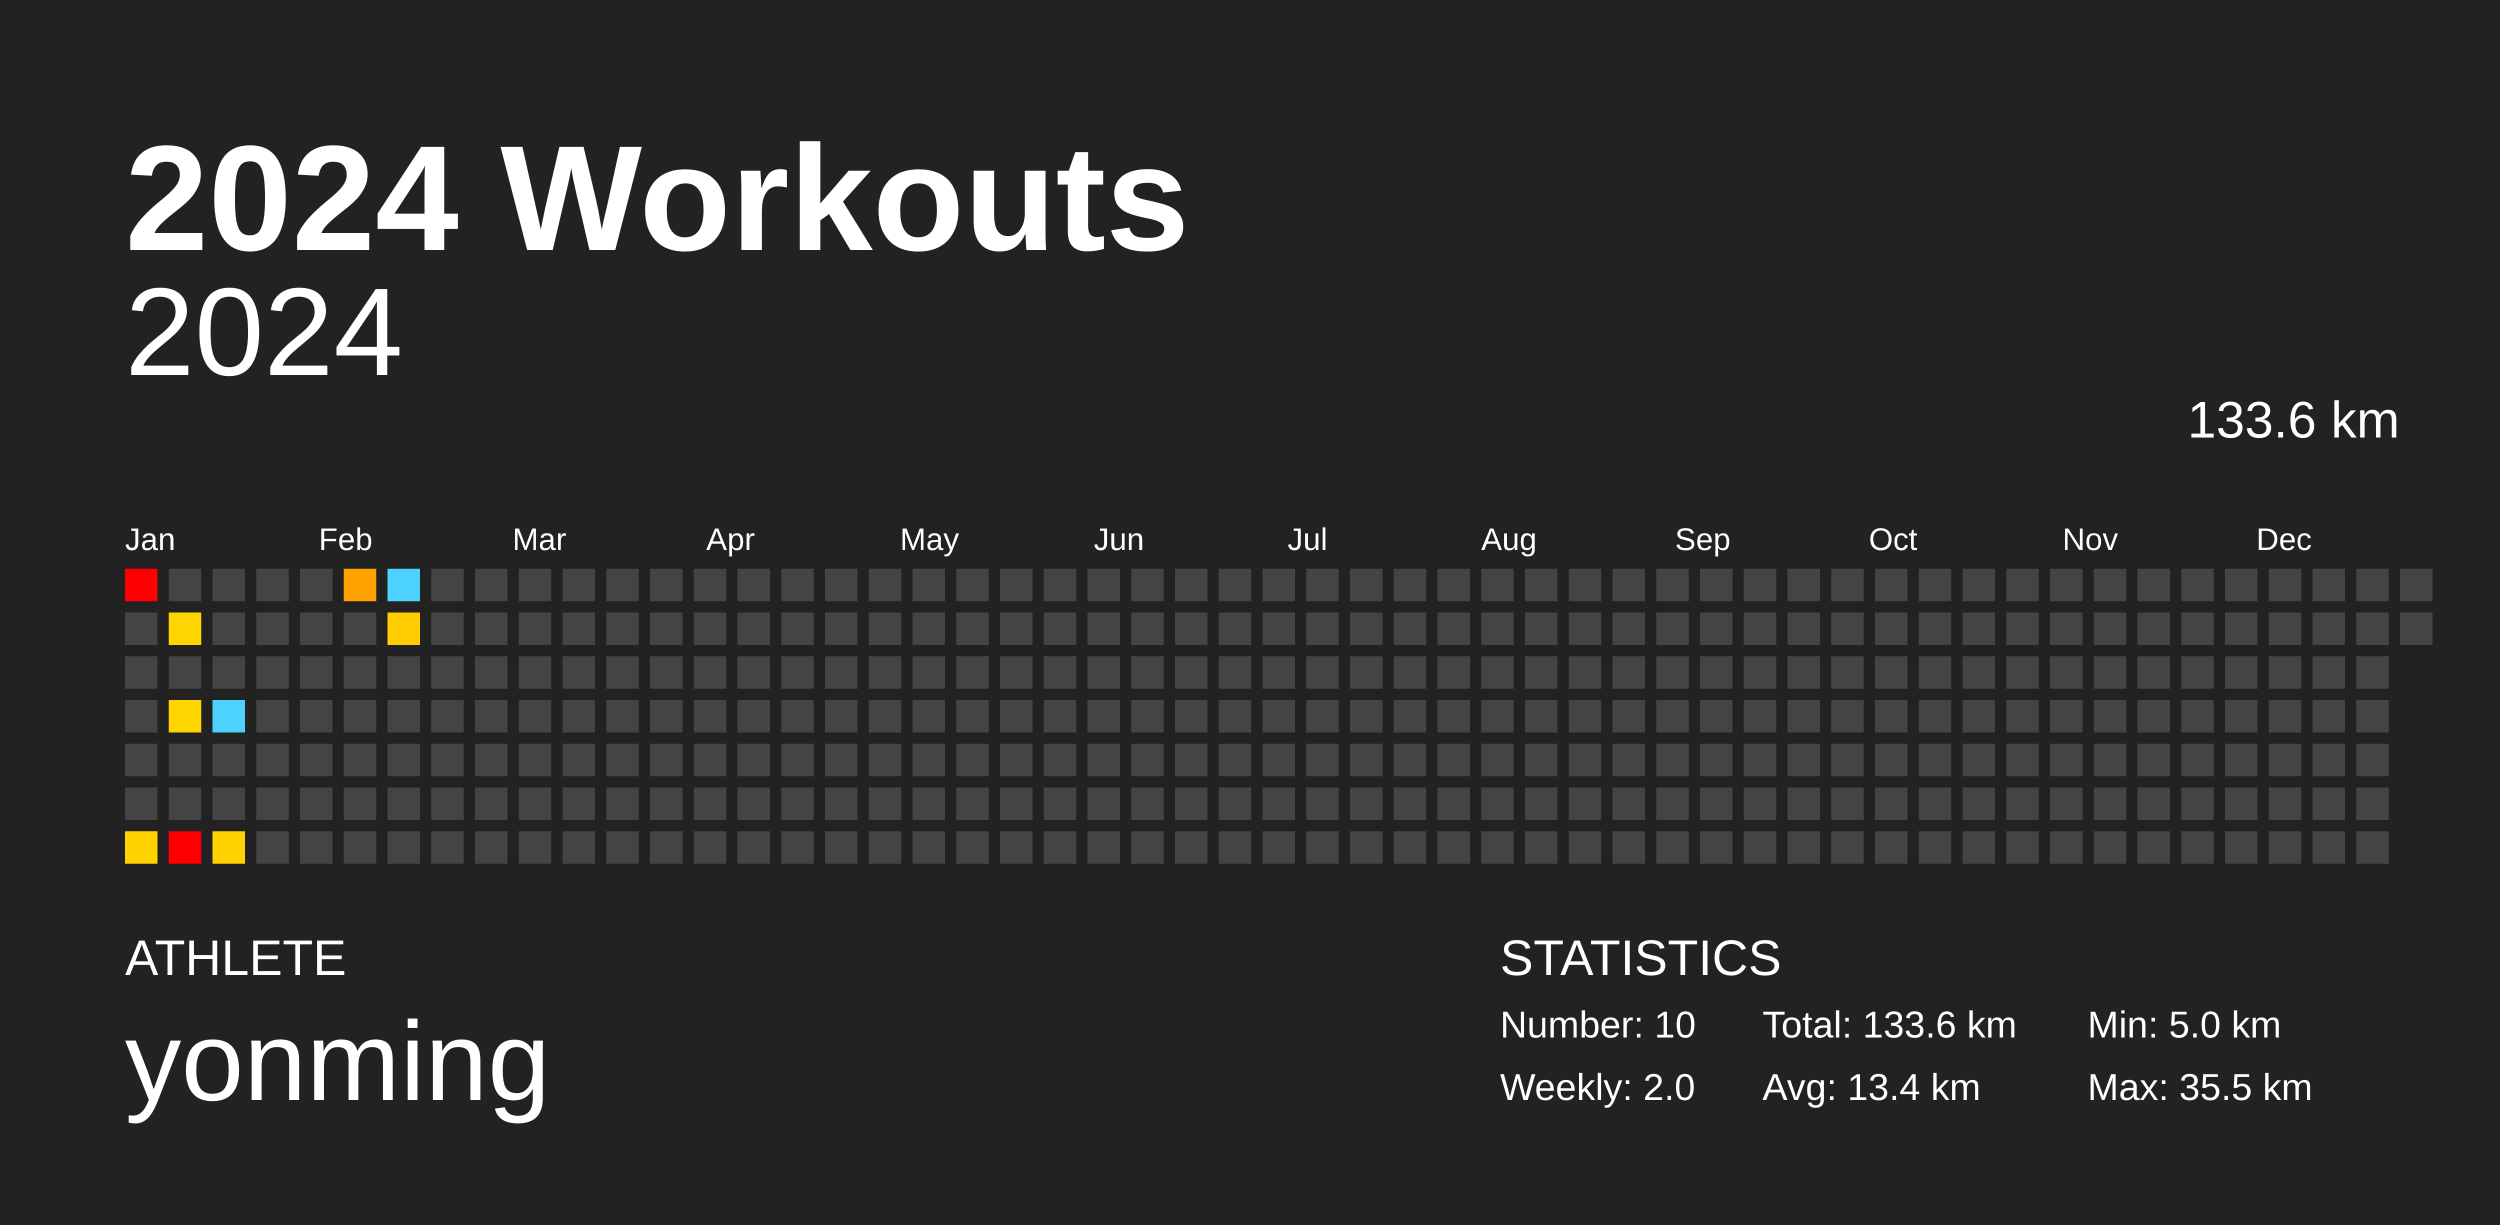
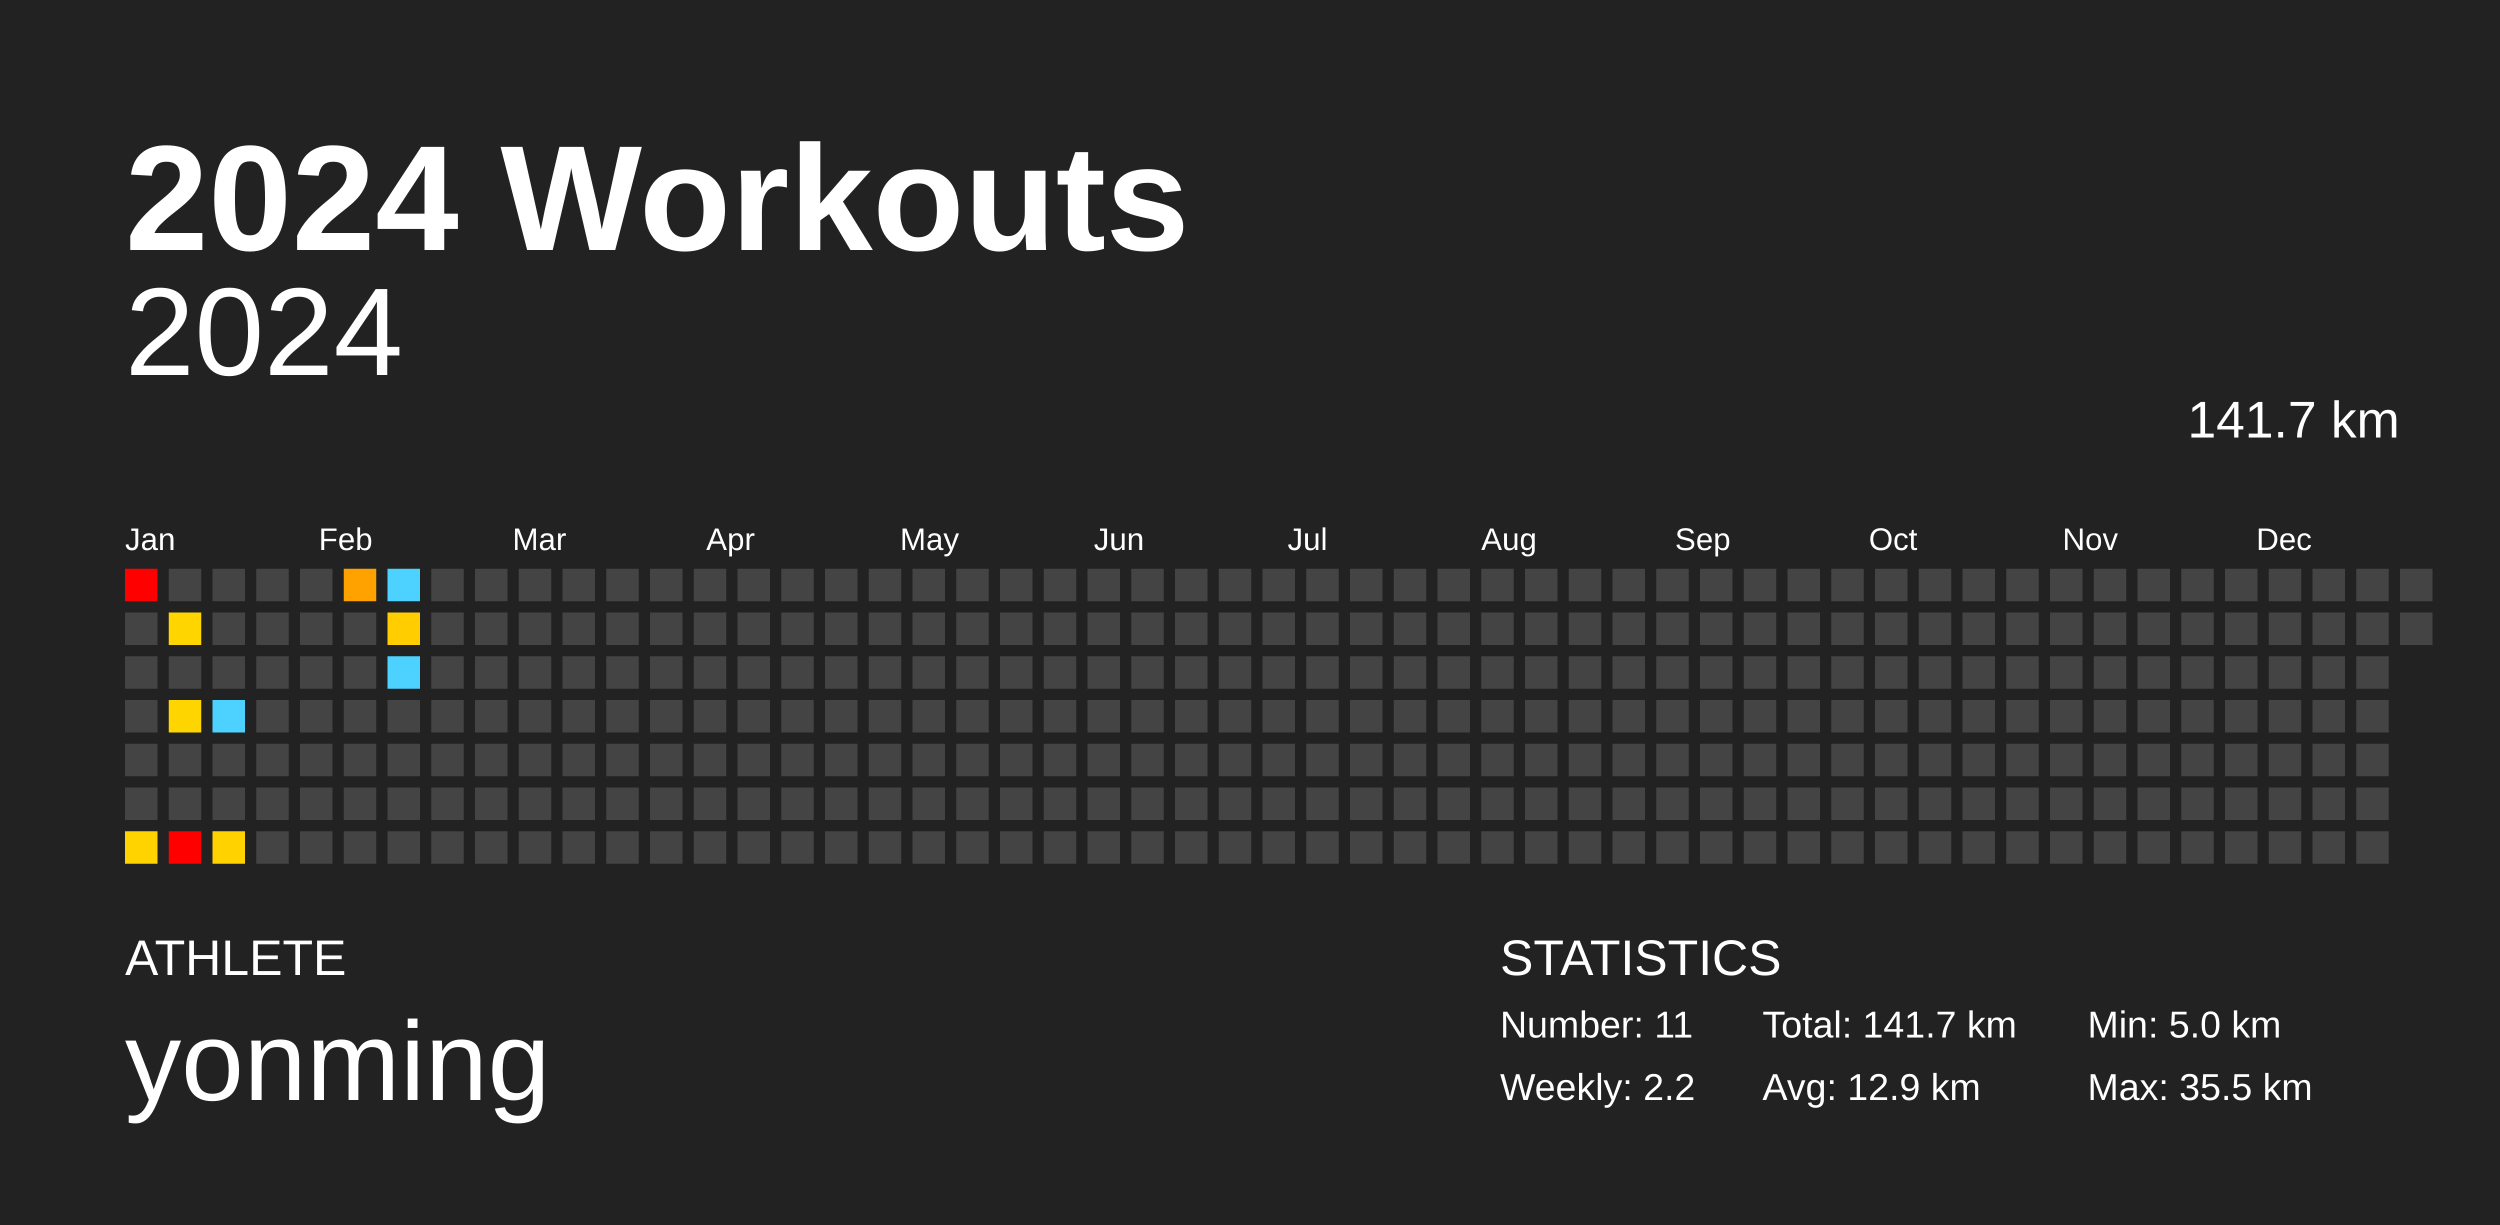
<svg xmlns="http://www.w3.org/2000/svg" baseProfile="full" height="98mm" version="1.1" viewBox="0,0,200,98" width="200mm">
  <defs />
  <rect fill="#222222" height="98" width="200" x="0" y="0" />
  <text fill="#FFFFFF" style="font-size:12px; font-family:Arial; font-weight:bold;" x="10" y="20">2024 Workouts</text>
  <text fill="#FFFFFF" style="font-size:4px; font-family:Arial" x="10" y="78">ATHLETE</text>
  <text fill="#FFFFFF" style="font-size:9px; font-family:Arial" x="10" y="88">yonming</text>
  <text fill="#FFFFFF" style="font-size:4px; font-family:Arial" x="120" y="78">STATISTICS</text>
-   <text fill="#FFFFFF" style="font-size:3px; font-family:Arial" x="120" y="83">Number: 10</text>
-   <text fill="#FFFFFF" style="font-size:3px; font-family:Arial" x="120" y="88">Weekly: 2.0</text>
-   <text fill="#FFFFFF" style="font-size:3px; font-family:Arial" x="141" y="83">Total: 133.6 km</text>
-   <text fill="#FFFFFF" style="font-size:3px; font-family:Arial" x="141" y="88">Avg: 13.4 km</text>
+   <text fill="#FFFFFF" style="font-size:3px; font-family:Arial" x="120" y="83">Number: 11</text>
+   <text fill="#FFFFFF" style="font-size:3px; font-family:Arial" x="120" y="88">Weekly: 2.2</text>
+   <text fill="#FFFFFF" style="font-size:3px; font-family:Arial" x="141" y="83">Total: 141.7 km</text>
+   <text fill="#FFFFFF" style="font-size:3px; font-family:Arial" x="141" y="88">Avg: 12.9 km</text>
  <text fill="#FFFFFF" style="font-size:3px; font-family:Arial" x="167" y="83">Min: 5.0 km</text>
  <text fill="#FFFFFF" style="font-size:3px; font-family:Arial" x="167" y="88">Max: 35.5 km</text>
  <text alignment-baseline="hanging" fill="#FFFFFF" style="font-size:10.0px; font-family:Arial;" x="10" y="30">2024</text>
-   <text alignment-baseline="hanging" fill="#FFFFFF" style="font-size:4.125px; font-family:Arial;" x="175" y="35">133.6 km</text>
+   <text alignment-baseline="hanging" fill="#FFFFFF" style="font-size:4.125px; font-family:Arial;" x="175" y="35">141.7 km</text>
  <text fill="#FFFFFF" style="font-size:2.5px; font-family:Arial" x="10.0" y="44">Jan</text>
  <text fill="#FFFFFF" style="font-size:2.5px; font-family:Arial" x="25.5" y="44">Feb</text>
  <text fill="#FFFFFF" style="font-size:2.5px; font-family:Arial" x="41.0" y="44">Mar</text>
  <text fill="#FFFFFF" style="font-size:2.5px; font-family:Arial" x="56.5" y="44">Apr</text>
  <text fill="#FFFFFF" style="font-size:2.5px; font-family:Arial" x="72.0" y="44">May</text>
  <text fill="#FFFFFF" style="font-size:2.5px; font-family:Arial" x="87.5" y="44">Jun</text>
  <text fill="#FFFFFF" style="font-size:2.5px; font-family:Arial" x="103.0" y="44">Jul</text>
  <text fill="#FFFFFF" style="font-size:2.5px; font-family:Arial" x="118.5" y="44">Aug</text>
  <text fill="#FFFFFF" style="font-size:2.5px; font-family:Arial" x="134.0" y="44">Sep</text>
  <text fill="#FFFFFF" style="font-size:2.5px; font-family:Arial" x="149.5" y="44">Oct</text>
  <text fill="#FFFFFF" style="font-size:2.5px; font-family:Arial" x="165.0" y="44">Nov</text>
  <text fill="#FFFFFF" style="font-size:2.5px; font-family:Arial" x="180.5" y="44">Dec</text>
  <rect fill="red" height="2.6" width="2.6" x="10.0" y="45.5" />
  <rect fill="#444444" height="2.6" width="2.6" x="10.0" y="49.0" />
  <rect fill="#444444" height="2.6" width="2.6" x="10.0" y="52.5" />
  <rect fill="#444444" height="2.6" width="2.6" x="10.0" y="56.0" />
  <rect fill="#444444" height="2.6" width="2.6" x="10.0" y="59.5" />
  <rect fill="#444444" height="2.6" width="2.6" x="10.0" y="63.0" />
  <rect fill="#ffd300" height="2.6" width="2.6" x="10.0" y="66.5" />
  <rect fill="#444444" height="2.6" width="2.6" x="13.5" y="45.5" />
  <rect fill="#ffd500" height="2.6" width="2.6" x="13.5" y="49.0" />
  <rect fill="#444444" height="2.6" width="2.6" x="13.5" y="52.5" />
  <rect fill="#ffd500" height="2.6" width="2.6" x="13.5" y="56.0" />
  <rect fill="#444444" height="2.6" width="2.6" x="13.5" y="59.5" />
  <rect fill="#444444" height="2.6" width="2.6" x="13.5" y="63.0" />
  <rect fill="red" height="2.6" width="2.6" x="13.5" y="66.5" />
  <rect fill="#444444" height="2.6" width="2.6" x="17.0" y="45.5" />
  <rect fill="#444444" height="2.6" width="2.6" x="17.0" y="49.0" />
  <rect fill="#444444" height="2.6" width="2.6" x="17.0" y="52.5" />
  <rect fill="#4dd2ff" height="2.6" width="2.6" x="17.0" y="56.0" />
  <rect fill="#444444" height="2.6" width="2.6" x="17.0" y="59.5" />
  <rect fill="#444444" height="2.6" width="2.6" x="17.0" y="63.0" />
  <rect fill="#ffd200" height="2.6" width="2.6" x="17.0" y="66.5" />
  <rect fill="#444444" height="2.6" width="2.6" x="20.5" y="45.5" />
  <rect fill="#444444" height="2.6" width="2.6" x="20.5" y="49.0" />
  <rect fill="#444444" height="2.6" width="2.6" x="20.5" y="52.5" />
  <rect fill="#444444" height="2.6" width="2.6" x="20.5" y="56.0" />
  <rect fill="#444444" height="2.6" width="2.6" x="20.5" y="59.5" />
  <rect fill="#444444" height="2.6" width="2.6" x="20.5" y="63.0" />
  <rect fill="#444444" height="2.6" width="2.6" x="20.5" y="66.5" />
  <rect fill="#444444" height="2.6" width="2.6" x="24.0" y="45.5" />
  <rect fill="#444444" height="2.6" width="2.6" x="24.0" y="49.0" />
  <rect fill="#444444" height="2.6" width="2.6" x="24.0" y="52.5" />
  <rect fill="#444444" height="2.6" width="2.6" x="24.0" y="56.0" />
  <rect fill="#444444" height="2.6" width="2.6" x="24.0" y="59.5" />
  <rect fill="#444444" height="2.6" width="2.6" x="24.0" y="63.0" />
  <rect fill="#444444" height="2.6" width="2.6" x="24.0" y="66.5" />
  <rect fill="#ffa200" height="2.6" width="2.6" x="27.5" y="45.5" />
  <rect fill="#444444" height="2.6" width="2.6" x="27.5" y="49.0" />
  <rect fill="#444444" height="2.6" width="2.6" x="27.5" y="52.5" />
  <rect fill="#444444" height="2.6" width="2.6" x="27.5" y="56.0" />
  <rect fill="#444444" height="2.6" width="2.6" x="27.5" y="59.5" />
  <rect fill="#444444" height="2.6" width="2.6" x="27.5" y="63.0" />
  <rect fill="#444444" height="2.6" width="2.6" x="27.5" y="66.5" />
  <rect fill="#4dd2ff" height="2.6" width="2.6" x="31.0" y="45.5" />
  <rect fill="#ffcd00" height="2.6" width="2.6" x="31.0" y="49.0" />
-   <rect fill="#444444" height="2.6" width="2.6" x="31.0" y="52.5" />
+   <rect fill="#4dd2ff" height="2.6" width="2.6" x="31.0" y="52.5" />
  <rect fill="#444444" height="2.6" width="2.6" x="31.0" y="56.0" />
  <rect fill="#444444" height="2.6" width="2.6" x="31.0" y="59.5" />
  <rect fill="#444444" height="2.6" width="2.6" x="31.0" y="63.0" />
  <rect fill="#444444" height="2.6" width="2.6" x="31.0" y="66.5" />
  <rect fill="#444444" height="2.6" width="2.6" x="34.5" y="45.5" />
  <rect fill="#444444" height="2.6" width="2.6" x="34.5" y="49.0" />
  <rect fill="#444444" height="2.6" width="2.6" x="34.5" y="52.5" />
  <rect fill="#444444" height="2.6" width="2.6" x="34.5" y="56.0" />
  <rect fill="#444444" height="2.6" width="2.6" x="34.5" y="59.5" />
  <rect fill="#444444" height="2.6" width="2.6" x="34.5" y="63.0" />
  <rect fill="#444444" height="2.6" width="2.6" x="34.5" y="66.5" />
  <rect fill="#444444" height="2.6" width="2.6" x="38.0" y="45.5" />
  <rect fill="#444444" height="2.6" width="2.6" x="38.0" y="49.0" />
  <rect fill="#444444" height="2.6" width="2.6" x="38.0" y="52.5" />
  <rect fill="#444444" height="2.6" width="2.6" x="38.0" y="56.0" />
  <rect fill="#444444" height="2.6" width="2.6" x="38.0" y="59.5" />
  <rect fill="#444444" height="2.6" width="2.6" x="38.0" y="63.0" />
  <rect fill="#444444" height="2.6" width="2.6" x="38.0" y="66.5" />
  <rect fill="#444444" height="2.6" width="2.6" x="41.5" y="45.5" />
  <rect fill="#444444" height="2.6" width="2.6" x="41.5" y="49.0" />
  <rect fill="#444444" height="2.6" width="2.6" x="41.5" y="52.5" />
  <rect fill="#444444" height="2.6" width="2.6" x="41.5" y="56.0" />
  <rect fill="#444444" height="2.6" width="2.6" x="41.5" y="59.5" />
  <rect fill="#444444" height="2.6" width="2.6" x="41.5" y="63.0" />
  <rect fill="#444444" height="2.6" width="2.6" x="41.5" y="66.5" />
  <rect fill="#444444" height="2.6" width="2.6" x="45.0" y="45.5" />
  <rect fill="#444444" height="2.6" width="2.6" x="45.0" y="49.0" />
  <rect fill="#444444" height="2.6" width="2.6" x="45.0" y="52.5" />
  <rect fill="#444444" height="2.6" width="2.6" x="45.0" y="56.0" />
  <rect fill="#444444" height="2.6" width="2.6" x="45.0" y="59.5" />
  <rect fill="#444444" height="2.6" width="2.6" x="45.0" y="63.0" />
  <rect fill="#444444" height="2.6" width="2.6" x="45.0" y="66.5" />
  <rect fill="#444444" height="2.6" width="2.6" x="48.5" y="45.5" />
  <rect fill="#444444" height="2.6" width="2.6" x="48.5" y="49.0" />
  <rect fill="#444444" height="2.6" width="2.6" x="48.5" y="52.5" />
  <rect fill="#444444" height="2.6" width="2.6" x="48.5" y="56.0" />
  <rect fill="#444444" height="2.6" width="2.6" x="48.5" y="59.5" />
  <rect fill="#444444" height="2.6" width="2.6" x="48.5" y="63.0" />
  <rect fill="#444444" height="2.6" width="2.6" x="48.5" y="66.5" />
  <rect fill="#444444" height="2.6" width="2.6" x="52.0" y="45.5" />
  <rect fill="#444444" height="2.6" width="2.6" x="52.0" y="49.0" />
  <rect fill="#444444" height="2.6" width="2.6" x="52.0" y="52.5" />
  <rect fill="#444444" height="2.6" width="2.6" x="52.0" y="56.0" />
  <rect fill="#444444" height="2.6" width="2.6" x="52.0" y="59.5" />
  <rect fill="#444444" height="2.6" width="2.6" x="52.0" y="63.0" />
  <rect fill="#444444" height="2.6" width="2.6" x="52.0" y="66.5" />
  <rect fill="#444444" height="2.6" width="2.6" x="55.5" y="45.5" />
  <rect fill="#444444" height="2.6" width="2.6" x="55.5" y="49.0" />
  <rect fill="#444444" height="2.6" width="2.6" x="55.5" y="52.5" />
  <rect fill="#444444" height="2.6" width="2.6" x="55.5" y="56.0" />
  <rect fill="#444444" height="2.6" width="2.6" x="55.5" y="59.5" />
  <rect fill="#444444" height="2.6" width="2.6" x="55.5" y="63.0" />
  <rect fill="#444444" height="2.6" width="2.6" x="55.5" y="66.5" />
  <rect fill="#444444" height="2.6" width="2.6" x="59.0" y="45.5" />
  <rect fill="#444444" height="2.6" width="2.6" x="59.0" y="49.0" />
  <rect fill="#444444" height="2.6" width="2.6" x="59.0" y="52.5" />
  <rect fill="#444444" height="2.6" width="2.6" x="59.0" y="56.0" />
  <rect fill="#444444" height="2.6" width="2.6" x="59.0" y="59.5" />
  <rect fill="#444444" height="2.6" width="2.6" x="59.0" y="63.0" />
  <rect fill="#444444" height="2.6" width="2.6" x="59.0" y="66.5" />
  <rect fill="#444444" height="2.6" width="2.6" x="62.5" y="45.5" />
  <rect fill="#444444" height="2.6" width="2.6" x="62.5" y="49.0" />
  <rect fill="#444444" height="2.6" width="2.6" x="62.5" y="52.5" />
  <rect fill="#444444" height="2.6" width="2.6" x="62.5" y="56.0" />
  <rect fill="#444444" height="2.6" width="2.6" x="62.5" y="59.5" />
  <rect fill="#444444" height="2.6" width="2.6" x="62.5" y="63.0" />
  <rect fill="#444444" height="2.6" width="2.6" x="62.5" y="66.5" />
  <rect fill="#444444" height="2.6" width="2.6" x="66.0" y="45.5" />
  <rect fill="#444444" height="2.6" width="2.6" x="66.0" y="49.0" />
  <rect fill="#444444" height="2.6" width="2.6" x="66.0" y="52.5" />
  <rect fill="#444444" height="2.6" width="2.6" x="66.0" y="56.0" />
  <rect fill="#444444" height="2.6" width="2.6" x="66.0" y="59.5" />
  <rect fill="#444444" height="2.6" width="2.6" x="66.0" y="63.0" />
  <rect fill="#444444" height="2.6" width="2.6" x="66.0" y="66.5" />
  <rect fill="#444444" height="2.6" width="2.6" x="69.5" y="45.5" />
  <rect fill="#444444" height="2.6" width="2.6" x="69.5" y="49.0" />
  <rect fill="#444444" height="2.6" width="2.6" x="69.5" y="52.5" />
  <rect fill="#444444" height="2.6" width="2.6" x="69.5" y="56.0" />
  <rect fill="#444444" height="2.6" width="2.6" x="69.5" y="59.5" />
  <rect fill="#444444" height="2.6" width="2.6" x="69.5" y="63.0" />
  <rect fill="#444444" height="2.6" width="2.6" x="69.5" y="66.5" />
  <rect fill="#444444" height="2.6" width="2.6" x="73.0" y="45.5" />
  <rect fill="#444444" height="2.6" width="2.6" x="73.0" y="49.0" />
  <rect fill="#444444" height="2.6" width="2.6" x="73.0" y="52.5" />
  <rect fill="#444444" height="2.6" width="2.6" x="73.0" y="56.0" />
  <rect fill="#444444" height="2.6" width="2.6" x="73.0" y="59.5" />
  <rect fill="#444444" height="2.6" width="2.6" x="73.0" y="63.0" />
  <rect fill="#444444" height="2.6" width="2.6" x="73.0" y="66.5" />
  <rect fill="#444444" height="2.6" width="2.6" x="76.5" y="45.5" />
  <rect fill="#444444" height="2.6" width="2.6" x="76.5" y="49.0" />
  <rect fill="#444444" height="2.6" width="2.6" x="76.5" y="52.5" />
  <rect fill="#444444" height="2.6" width="2.6" x="76.5" y="56.0" />
  <rect fill="#444444" height="2.6" width="2.6" x="76.5" y="59.5" />
  <rect fill="#444444" height="2.6" width="2.6" x="76.5" y="63.0" />
  <rect fill="#444444" height="2.6" width="2.6" x="76.5" y="66.5" />
  <rect fill="#444444" height="2.6" width="2.6" x="80.0" y="45.5" />
  <rect fill="#444444" height="2.6" width="2.6" x="80.0" y="49.0" />
  <rect fill="#444444" height="2.6" width="2.6" x="80.0" y="52.5" />
  <rect fill="#444444" height="2.6" width="2.6" x="80.0" y="56.0" />
  <rect fill="#444444" height="2.6" width="2.6" x="80.0" y="59.5" />
  <rect fill="#444444" height="2.6" width="2.6" x="80.0" y="63.0" />
  <rect fill="#444444" height="2.6" width="2.6" x="80.0" y="66.5" />
  <rect fill="#444444" height="2.6" width="2.6" x="83.5" y="45.5" />
  <rect fill="#444444" height="2.6" width="2.6" x="83.5" y="49.0" />
  <rect fill="#444444" height="2.6" width="2.6" x="83.5" y="52.5" />
  <rect fill="#444444" height="2.6" width="2.6" x="83.5" y="56.0" />
  <rect fill="#444444" height="2.6" width="2.6" x="83.5" y="59.5" />
  <rect fill="#444444" height="2.6" width="2.6" x="83.5" y="63.0" />
  <rect fill="#444444" height="2.6" width="2.6" x="83.5" y="66.5" />
  <rect fill="#444444" height="2.6" width="2.6" x="87.0" y="45.5" />
  <rect fill="#444444" height="2.6" width="2.6" x="87.0" y="49.0" />
  <rect fill="#444444" height="2.6" width="2.6" x="87.0" y="52.5" />
  <rect fill="#444444" height="2.6" width="2.6" x="87.0" y="56.0" />
  <rect fill="#444444" height="2.6" width="2.6" x="87.0" y="59.5" />
  <rect fill="#444444" height="2.6" width="2.6" x="87.0" y="63.0" />
  <rect fill="#444444" height="2.6" width="2.6" x="87.0" y="66.5" />
  <rect fill="#444444" height="2.6" width="2.6" x="90.5" y="45.5" />
  <rect fill="#444444" height="2.6" width="2.6" x="90.5" y="49.0" />
  <rect fill="#444444" height="2.6" width="2.6" x="90.5" y="52.5" />
  <rect fill="#444444" height="2.6" width="2.6" x="90.5" y="56.0" />
  <rect fill="#444444" height="2.6" width="2.6" x="90.5" y="59.5" />
  <rect fill="#444444" height="2.6" width="2.6" x="90.5" y="63.0" />
  <rect fill="#444444" height="2.6" width="2.6" x="90.5" y="66.5" />
  <rect fill="#444444" height="2.6" width="2.6" x="94.0" y="45.5" />
  <rect fill="#444444" height="2.6" width="2.6" x="94.0" y="49.0" />
  <rect fill="#444444" height="2.6" width="2.6" x="94.0" y="52.5" />
  <rect fill="#444444" height="2.6" width="2.6" x="94.0" y="56.0" />
  <rect fill="#444444" height="2.6" width="2.6" x="94.0" y="59.5" />
  <rect fill="#444444" height="2.6" width="2.6" x="94.0" y="63.0" />
  <rect fill="#444444" height="2.6" width="2.6" x="94.0" y="66.5" />
  <rect fill="#444444" height="2.6" width="2.6" x="97.5" y="45.5" />
  <rect fill="#444444" height="2.6" width="2.6" x="97.5" y="49.0" />
  <rect fill="#444444" height="2.6" width="2.6" x="97.5" y="52.5" />
  <rect fill="#444444" height="2.6" width="2.6" x="97.5" y="56.0" />
  <rect fill="#444444" height="2.6" width="2.6" x="97.5" y="59.5" />
  <rect fill="#444444" height="2.6" width="2.6" x="97.5" y="63.0" />
  <rect fill="#444444" height="2.6" width="2.6" x="97.5" y="66.5" />
  <rect fill="#444444" height="2.6" width="2.6" x="101.0" y="45.5" />
  <rect fill="#444444" height="2.6" width="2.6" x="101.0" y="49.0" />
  <rect fill="#444444" height="2.6" width="2.6" x="101.0" y="52.5" />
  <rect fill="#444444" height="2.6" width="2.6" x="101.0" y="56.0" />
  <rect fill="#444444" height="2.6" width="2.6" x="101.0" y="59.5" />
  <rect fill="#444444" height="2.6" width="2.6" x="101.0" y="63.0" />
  <rect fill="#444444" height="2.6" width="2.6" x="101.0" y="66.5" />
  <rect fill="#444444" height="2.6" width="2.6" x="104.5" y="45.5" />
  <rect fill="#444444" height="2.6" width="2.6" x="104.5" y="49.0" />
  <rect fill="#444444" height="2.6" width="2.6" x="104.5" y="52.5" />
  <rect fill="#444444" height="2.6" width="2.6" x="104.5" y="56.0" />
  <rect fill="#444444" height="2.6" width="2.6" x="104.5" y="59.5" />
  <rect fill="#444444" height="2.6" width="2.6" x="104.5" y="63.0" />
  <rect fill="#444444" height="2.6" width="2.6" x="104.5" y="66.5" />
  <rect fill="#444444" height="2.6" width="2.6" x="108.0" y="45.5" />
  <rect fill="#444444" height="2.6" width="2.6" x="108.0" y="49.0" />
  <rect fill="#444444" height="2.6" width="2.6" x="108.0" y="52.5" />
  <rect fill="#444444" height="2.6" width="2.6" x="108.0" y="56.0" />
  <rect fill="#444444" height="2.6" width="2.6" x="108.0" y="59.5" />
  <rect fill="#444444" height="2.6" width="2.6" x="108.0" y="63.0" />
  <rect fill="#444444" height="2.6" width="2.6" x="108.0" y="66.5" />
  <rect fill="#444444" height="2.6" width="2.6" x="111.5" y="45.5" />
  <rect fill="#444444" height="2.6" width="2.6" x="111.5" y="49.0" />
  <rect fill="#444444" height="2.6" width="2.6" x="111.5" y="52.5" />
  <rect fill="#444444" height="2.6" width="2.6" x="111.5" y="56.0" />
  <rect fill="#444444" height="2.6" width="2.6" x="111.5" y="59.5" />
  <rect fill="#444444" height="2.6" width="2.6" x="111.5" y="63.0" />
  <rect fill="#444444" height="2.6" width="2.6" x="111.5" y="66.5" />
  <rect fill="#444444" height="2.6" width="2.6" x="115.0" y="45.5" />
  <rect fill="#444444" height="2.6" width="2.6" x="115.0" y="49.0" />
  <rect fill="#444444" height="2.6" width="2.6" x="115.0" y="52.5" />
  <rect fill="#444444" height="2.6" width="2.6" x="115.0" y="56.0" />
  <rect fill="#444444" height="2.6" width="2.6" x="115.0" y="59.5" />
  <rect fill="#444444" height="2.6" width="2.6" x="115.0" y="63.0" />
  <rect fill="#444444" height="2.6" width="2.6" x="115.0" y="66.5" />
  <rect fill="#444444" height="2.6" width="2.6" x="118.5" y="45.5" />
  <rect fill="#444444" height="2.6" width="2.6" x="118.5" y="49.0" />
  <rect fill="#444444" height="2.6" width="2.6" x="118.5" y="52.5" />
  <rect fill="#444444" height="2.6" width="2.6" x="118.5" y="56.0" />
  <rect fill="#444444" height="2.6" width="2.6" x="118.5" y="59.5" />
  <rect fill="#444444" height="2.6" width="2.6" x="118.5" y="63.0" />
  <rect fill="#444444" height="2.6" width="2.6" x="118.5" y="66.5" />
  <rect fill="#444444" height="2.6" width="2.6" x="122.0" y="45.5" />
  <rect fill="#444444" height="2.6" width="2.6" x="122.0" y="49.0" />
  <rect fill="#444444" height="2.6" width="2.6" x="122.0" y="52.5" />
  <rect fill="#444444" height="2.6" width="2.6" x="122.0" y="56.0" />
  <rect fill="#444444" height="2.6" width="2.6" x="122.0" y="59.5" />
  <rect fill="#444444" height="2.6" width="2.6" x="122.0" y="63.0" />
  <rect fill="#444444" height="2.6" width="2.6" x="122.0" y="66.5" />
  <rect fill="#444444" height="2.6" width="2.6" x="125.5" y="45.5" />
  <rect fill="#444444" height="2.6" width="2.6" x="125.5" y="49.0" />
  <rect fill="#444444" height="2.6" width="2.6" x="125.5" y="52.5" />
  <rect fill="#444444" height="2.6" width="2.6" x="125.5" y="56.0" />
  <rect fill="#444444" height="2.6" width="2.6" x="125.5" y="59.5" />
  <rect fill="#444444" height="2.6" width="2.6" x="125.5" y="63.0" />
  <rect fill="#444444" height="2.6" width="2.6" x="125.5" y="66.5" />
  <rect fill="#444444" height="2.6" width="2.6" x="129.0" y="45.5" />
  <rect fill="#444444" height="2.6" width="2.6" x="129.0" y="49.0" />
  <rect fill="#444444" height="2.6" width="2.6" x="129.0" y="52.5" />
  <rect fill="#444444" height="2.6" width="2.6" x="129.0" y="56.0" />
  <rect fill="#444444" height="2.6" width="2.6" x="129.0" y="59.5" />
  <rect fill="#444444" height="2.6" width="2.6" x="129.0" y="63.0" />
  <rect fill="#444444" height="2.6" width="2.6" x="129.0" y="66.5" />
  <rect fill="#444444" height="2.6" width="2.6" x="132.5" y="45.5" />
  <rect fill="#444444" height="2.6" width="2.6" x="132.5" y="49.0" />
  <rect fill="#444444" height="2.6" width="2.6" x="132.5" y="52.5" />
  <rect fill="#444444" height="2.6" width="2.6" x="132.5" y="56.0" />
  <rect fill="#444444" height="2.6" width="2.6" x="132.5" y="59.5" />
  <rect fill="#444444" height="2.6" width="2.6" x="132.5" y="63.0" />
  <rect fill="#444444" height="2.6" width="2.6" x="132.5" y="66.5" />
  <rect fill="#444444" height="2.6" width="2.6" x="136.0" y="45.5" />
  <rect fill="#444444" height="2.6" width="2.6" x="136.0" y="49.0" />
  <rect fill="#444444" height="2.6" width="2.6" x="136.0" y="52.5" />
  <rect fill="#444444" height="2.6" width="2.6" x="136.0" y="56.0" />
  <rect fill="#444444" height="2.6" width="2.6" x="136.0" y="59.5" />
  <rect fill="#444444" height="2.6" width="2.6" x="136.0" y="63.0" />
  <rect fill="#444444" height="2.6" width="2.6" x="136.0" y="66.5" />
  <rect fill="#444444" height="2.6" width="2.6" x="139.5" y="45.5" />
  <rect fill="#444444" height="2.6" width="2.6" x="139.5" y="49.0" />
  <rect fill="#444444" height="2.6" width="2.6" x="139.5" y="52.5" />
  <rect fill="#444444" height="2.6" width="2.6" x="139.5" y="56.0" />
  <rect fill="#444444" height="2.6" width="2.6" x="139.5" y="59.5" />
  <rect fill="#444444" height="2.6" width="2.6" x="139.5" y="63.0" />
  <rect fill="#444444" height="2.6" width="2.6" x="139.5" y="66.5" />
  <rect fill="#444444" height="2.6" width="2.6" x="143.0" y="45.5" />
  <rect fill="#444444" height="2.6" width="2.6" x="143.0" y="49.0" />
  <rect fill="#444444" height="2.6" width="2.6" x="143.0" y="52.5" />
  <rect fill="#444444" height="2.6" width="2.6" x="143.0" y="56.0" />
  <rect fill="#444444" height="2.6" width="2.6" x="143.0" y="59.5" />
  <rect fill="#444444" height="2.6" width="2.6" x="143.0" y="63.0" />
  <rect fill="#444444" height="2.6" width="2.6" x="143.0" y="66.5" />
  <rect fill="#444444" height="2.6" width="2.6" x="146.5" y="45.5" />
  <rect fill="#444444" height="2.6" width="2.6" x="146.5" y="49.0" />
  <rect fill="#444444" height="2.6" width="2.6" x="146.5" y="52.5" />
  <rect fill="#444444" height="2.6" width="2.6" x="146.5" y="56.0" />
  <rect fill="#444444" height="2.6" width="2.6" x="146.5" y="59.5" />
  <rect fill="#444444" height="2.6" width="2.6" x="146.5" y="63.0" />
  <rect fill="#444444" height="2.6" width="2.6" x="146.5" y="66.5" />
  <rect fill="#444444" height="2.6" width="2.6" x="150.0" y="45.5" />
  <rect fill="#444444" height="2.6" width="2.6" x="150.0" y="49.0" />
  <rect fill="#444444" height="2.6" width="2.6" x="150.0" y="52.5" />
  <rect fill="#444444" height="2.6" width="2.6" x="150.0" y="56.0" />
  <rect fill="#444444" height="2.6" width="2.6" x="150.0" y="59.5" />
  <rect fill="#444444" height="2.6" width="2.6" x="150.0" y="63.0" />
  <rect fill="#444444" height="2.6" width="2.6" x="150.0" y="66.5" />
  <rect fill="#444444" height="2.6" width="2.6" x="153.5" y="45.5" />
  <rect fill="#444444" height="2.6" width="2.6" x="153.5" y="49.0" />
  <rect fill="#444444" height="2.6" width="2.6" x="153.5" y="52.5" />
  <rect fill="#444444" height="2.6" width="2.6" x="153.5" y="56.0" />
  <rect fill="#444444" height="2.6" width="2.6" x="153.5" y="59.5" />
  <rect fill="#444444" height="2.6" width="2.6" x="153.5" y="63.0" />
  <rect fill="#444444" height="2.6" width="2.6" x="153.5" y="66.5" />
  <rect fill="#444444" height="2.6" width="2.6" x="157.0" y="45.5" />
  <rect fill="#444444" height="2.6" width="2.6" x="157.0" y="49.0" />
  <rect fill="#444444" height="2.6" width="2.6" x="157.0" y="52.5" />
  <rect fill="#444444" height="2.6" width="2.6" x="157.0" y="56.0" />
  <rect fill="#444444" height="2.6" width="2.6" x="157.0" y="59.5" />
  <rect fill="#444444" height="2.6" width="2.6" x="157.0" y="63.0" />
  <rect fill="#444444" height="2.6" width="2.6" x="157.0" y="66.5" />
  <rect fill="#444444" height="2.6" width="2.6" x="160.5" y="45.5" />
  <rect fill="#444444" height="2.6" width="2.6" x="160.5" y="49.0" />
  <rect fill="#444444" height="2.6" width="2.6" x="160.5" y="52.5" />
  <rect fill="#444444" height="2.6" width="2.6" x="160.5" y="56.0" />
  <rect fill="#444444" height="2.6" width="2.6" x="160.5" y="59.5" />
  <rect fill="#444444" height="2.6" width="2.6" x="160.5" y="63.0" />
  <rect fill="#444444" height="2.6" width="2.6" x="160.5" y="66.5" />
  <rect fill="#444444" height="2.6" width="2.6" x="164.0" y="45.5" />
  <rect fill="#444444" height="2.6" width="2.6" x="164.0" y="49.0" />
  <rect fill="#444444" height="2.6" width="2.6" x="164.0" y="52.5" />
  <rect fill="#444444" height="2.6" width="2.6" x="164.0" y="56.0" />
  <rect fill="#444444" height="2.6" width="2.6" x="164.0" y="59.5" />
  <rect fill="#444444" height="2.6" width="2.6" x="164.0" y="63.0" />
  <rect fill="#444444" height="2.6" width="2.6" x="164.0" y="66.5" />
  <rect fill="#444444" height="2.6" width="2.6" x="167.5" y="45.5" />
  <rect fill="#444444" height="2.6" width="2.6" x="167.5" y="49.0" />
  <rect fill="#444444" height="2.6" width="2.6" x="167.5" y="52.5" />
  <rect fill="#444444" height="2.6" width="2.6" x="167.5" y="56.0" />
  <rect fill="#444444" height="2.6" width="2.6" x="167.5" y="59.5" />
  <rect fill="#444444" height="2.6" width="2.6" x="167.5" y="63.0" />
  <rect fill="#444444" height="2.6" width="2.6" x="167.5" y="66.5" />
  <rect fill="#444444" height="2.6" width="2.6" x="171.0" y="45.5" />
  <rect fill="#444444" height="2.6" width="2.6" x="171.0" y="49.0" />
  <rect fill="#444444" height="2.6" width="2.6" x="171.0" y="52.5" />
  <rect fill="#444444" height="2.6" width="2.6" x="171.0" y="56.0" />
  <rect fill="#444444" height="2.6" width="2.6" x="171.0" y="59.5" />
  <rect fill="#444444" height="2.6" width="2.6" x="171.0" y="63.0" />
  <rect fill="#444444" height="2.6" width="2.6" x="171.0" y="66.5" />
  <rect fill="#444444" height="2.6" width="2.6" x="174.5" y="45.5" />
  <rect fill="#444444" height="2.6" width="2.6" x="174.5" y="49.0" />
  <rect fill="#444444" height="2.6" width="2.6" x="174.5" y="52.5" />
  <rect fill="#444444" height="2.6" width="2.6" x="174.5" y="56.0" />
  <rect fill="#444444" height="2.6" width="2.6" x="174.5" y="59.5" />
  <rect fill="#444444" height="2.6" width="2.6" x="174.5" y="63.0" />
  <rect fill="#444444" height="2.6" width="2.6" x="174.5" y="66.5" />
  <rect fill="#444444" height="2.6" width="2.6" x="178.0" y="45.5" />
  <rect fill="#444444" height="2.6" width="2.6" x="178.0" y="49.0" />
  <rect fill="#444444" height="2.6" width="2.6" x="178.0" y="52.5" />
  <rect fill="#444444" height="2.6" width="2.6" x="178.0" y="56.0" />
  <rect fill="#444444" height="2.6" width="2.6" x="178.0" y="59.5" />
  <rect fill="#444444" height="2.6" width="2.6" x="178.0" y="63.0" />
  <rect fill="#444444" height="2.6" width="2.6" x="178.0" y="66.5" />
  <rect fill="#444444" height="2.6" width="2.6" x="181.5" y="45.5" />
  <rect fill="#444444" height="2.6" width="2.6" x="181.5" y="49.0" />
  <rect fill="#444444" height="2.6" width="2.6" x="181.5" y="52.5" />
  <rect fill="#444444" height="2.6" width="2.6" x="181.5" y="56.0" />
  <rect fill="#444444" height="2.6" width="2.6" x="181.5" y="59.5" />
  <rect fill="#444444" height="2.6" width="2.6" x="181.5" y="63.0" />
  <rect fill="#444444" height="2.6" width="2.6" x="181.5" y="66.5" />
  <rect fill="#444444" height="2.6" width="2.6" x="185.0" y="45.5" />
  <rect fill="#444444" height="2.6" width="2.6" x="185.0" y="49.0" />
  <rect fill="#444444" height="2.6" width="2.6" x="185.0" y="52.5" />
  <rect fill="#444444" height="2.6" width="2.6" x="185.0" y="56.0" />
  <rect fill="#444444" height="2.6" width="2.6" x="185.0" y="59.5" />
  <rect fill="#444444" height="2.6" width="2.6" x="185.0" y="63.0" />
  <rect fill="#444444" height="2.6" width="2.6" x="185.0" y="66.5" />
  <rect fill="#444444" height="2.6" width="2.6" x="188.5" y="45.5" />
  <rect fill="#444444" height="2.6" width="2.6" x="188.5" y="49.0" />
  <rect fill="#444444" height="2.6" width="2.6" x="188.5" y="52.5" />
  <rect fill="#444444" height="2.6" width="2.6" x="188.5" y="56.0" />
  <rect fill="#444444" height="2.6" width="2.6" x="188.5" y="59.5" />
  <rect fill="#444444" height="2.6" width="2.6" x="188.5" y="63.0" />
  <rect fill="#444444" height="2.6" width="2.6" x="188.5" y="66.5" />
  <rect fill="#444444" height="2.6" width="2.6" x="192.0" y="45.5" />
  <rect fill="#444444" height="2.6" width="2.6" x="192.0" y="49.0" />
</svg>
